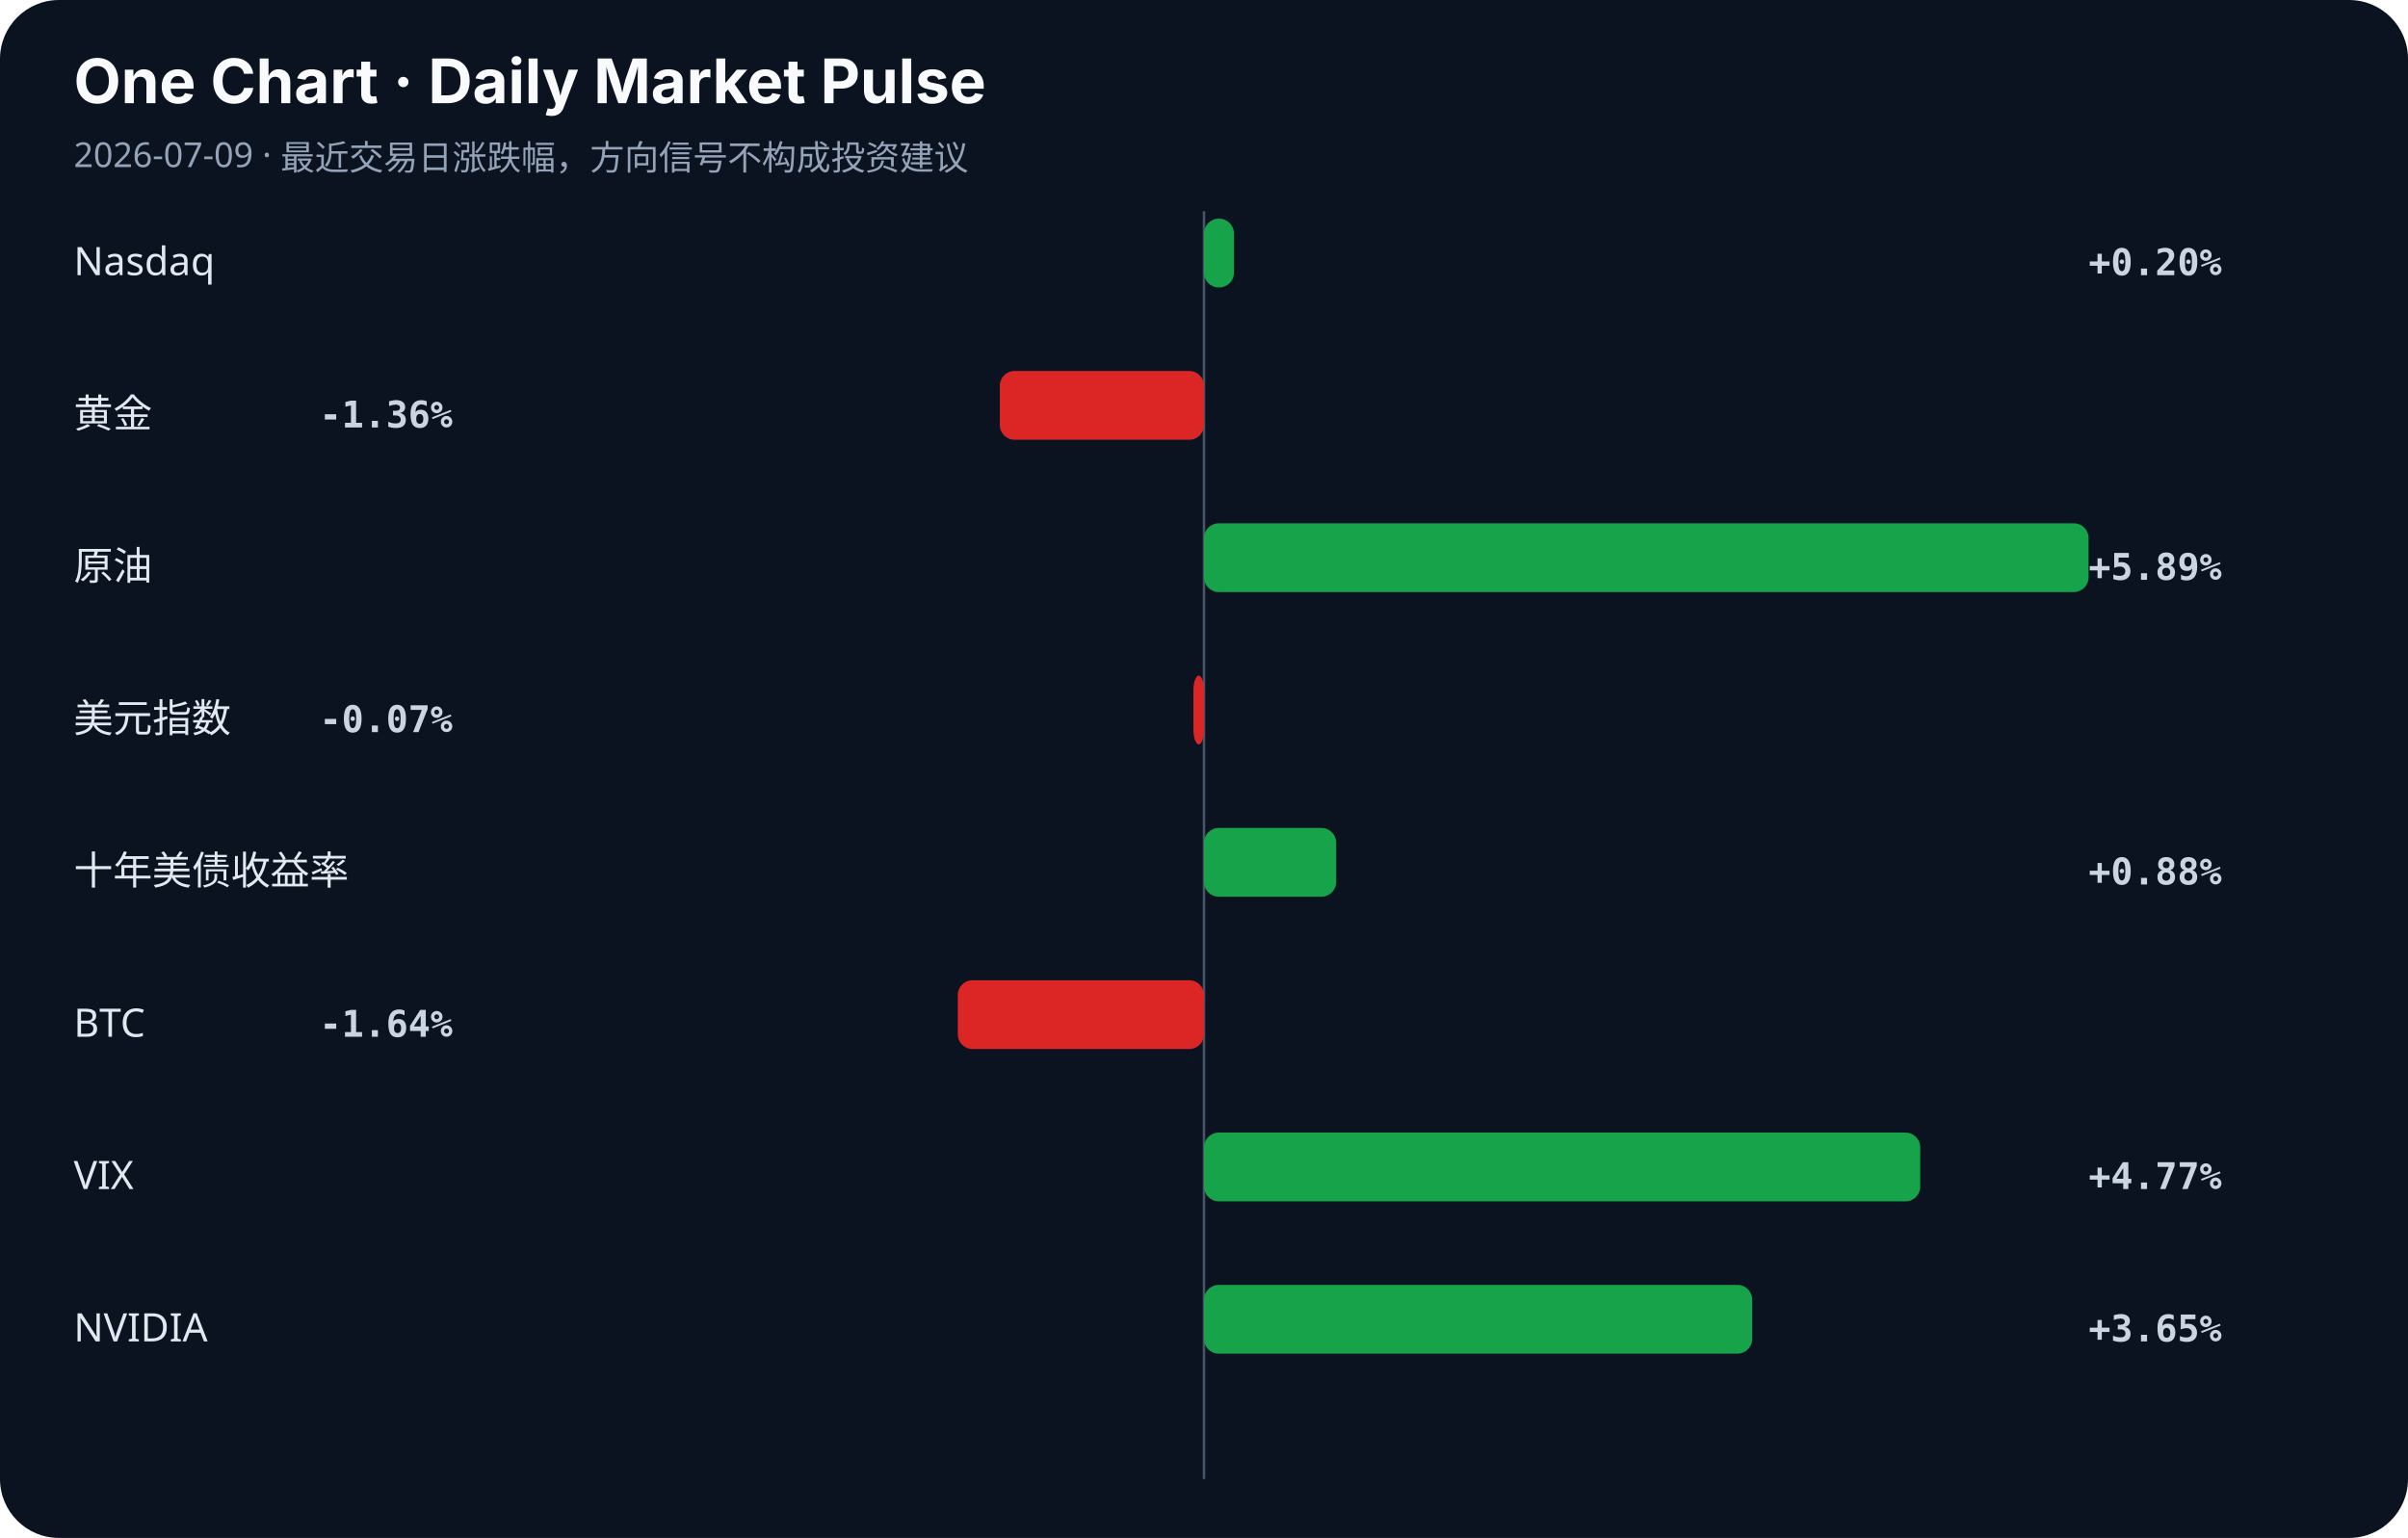
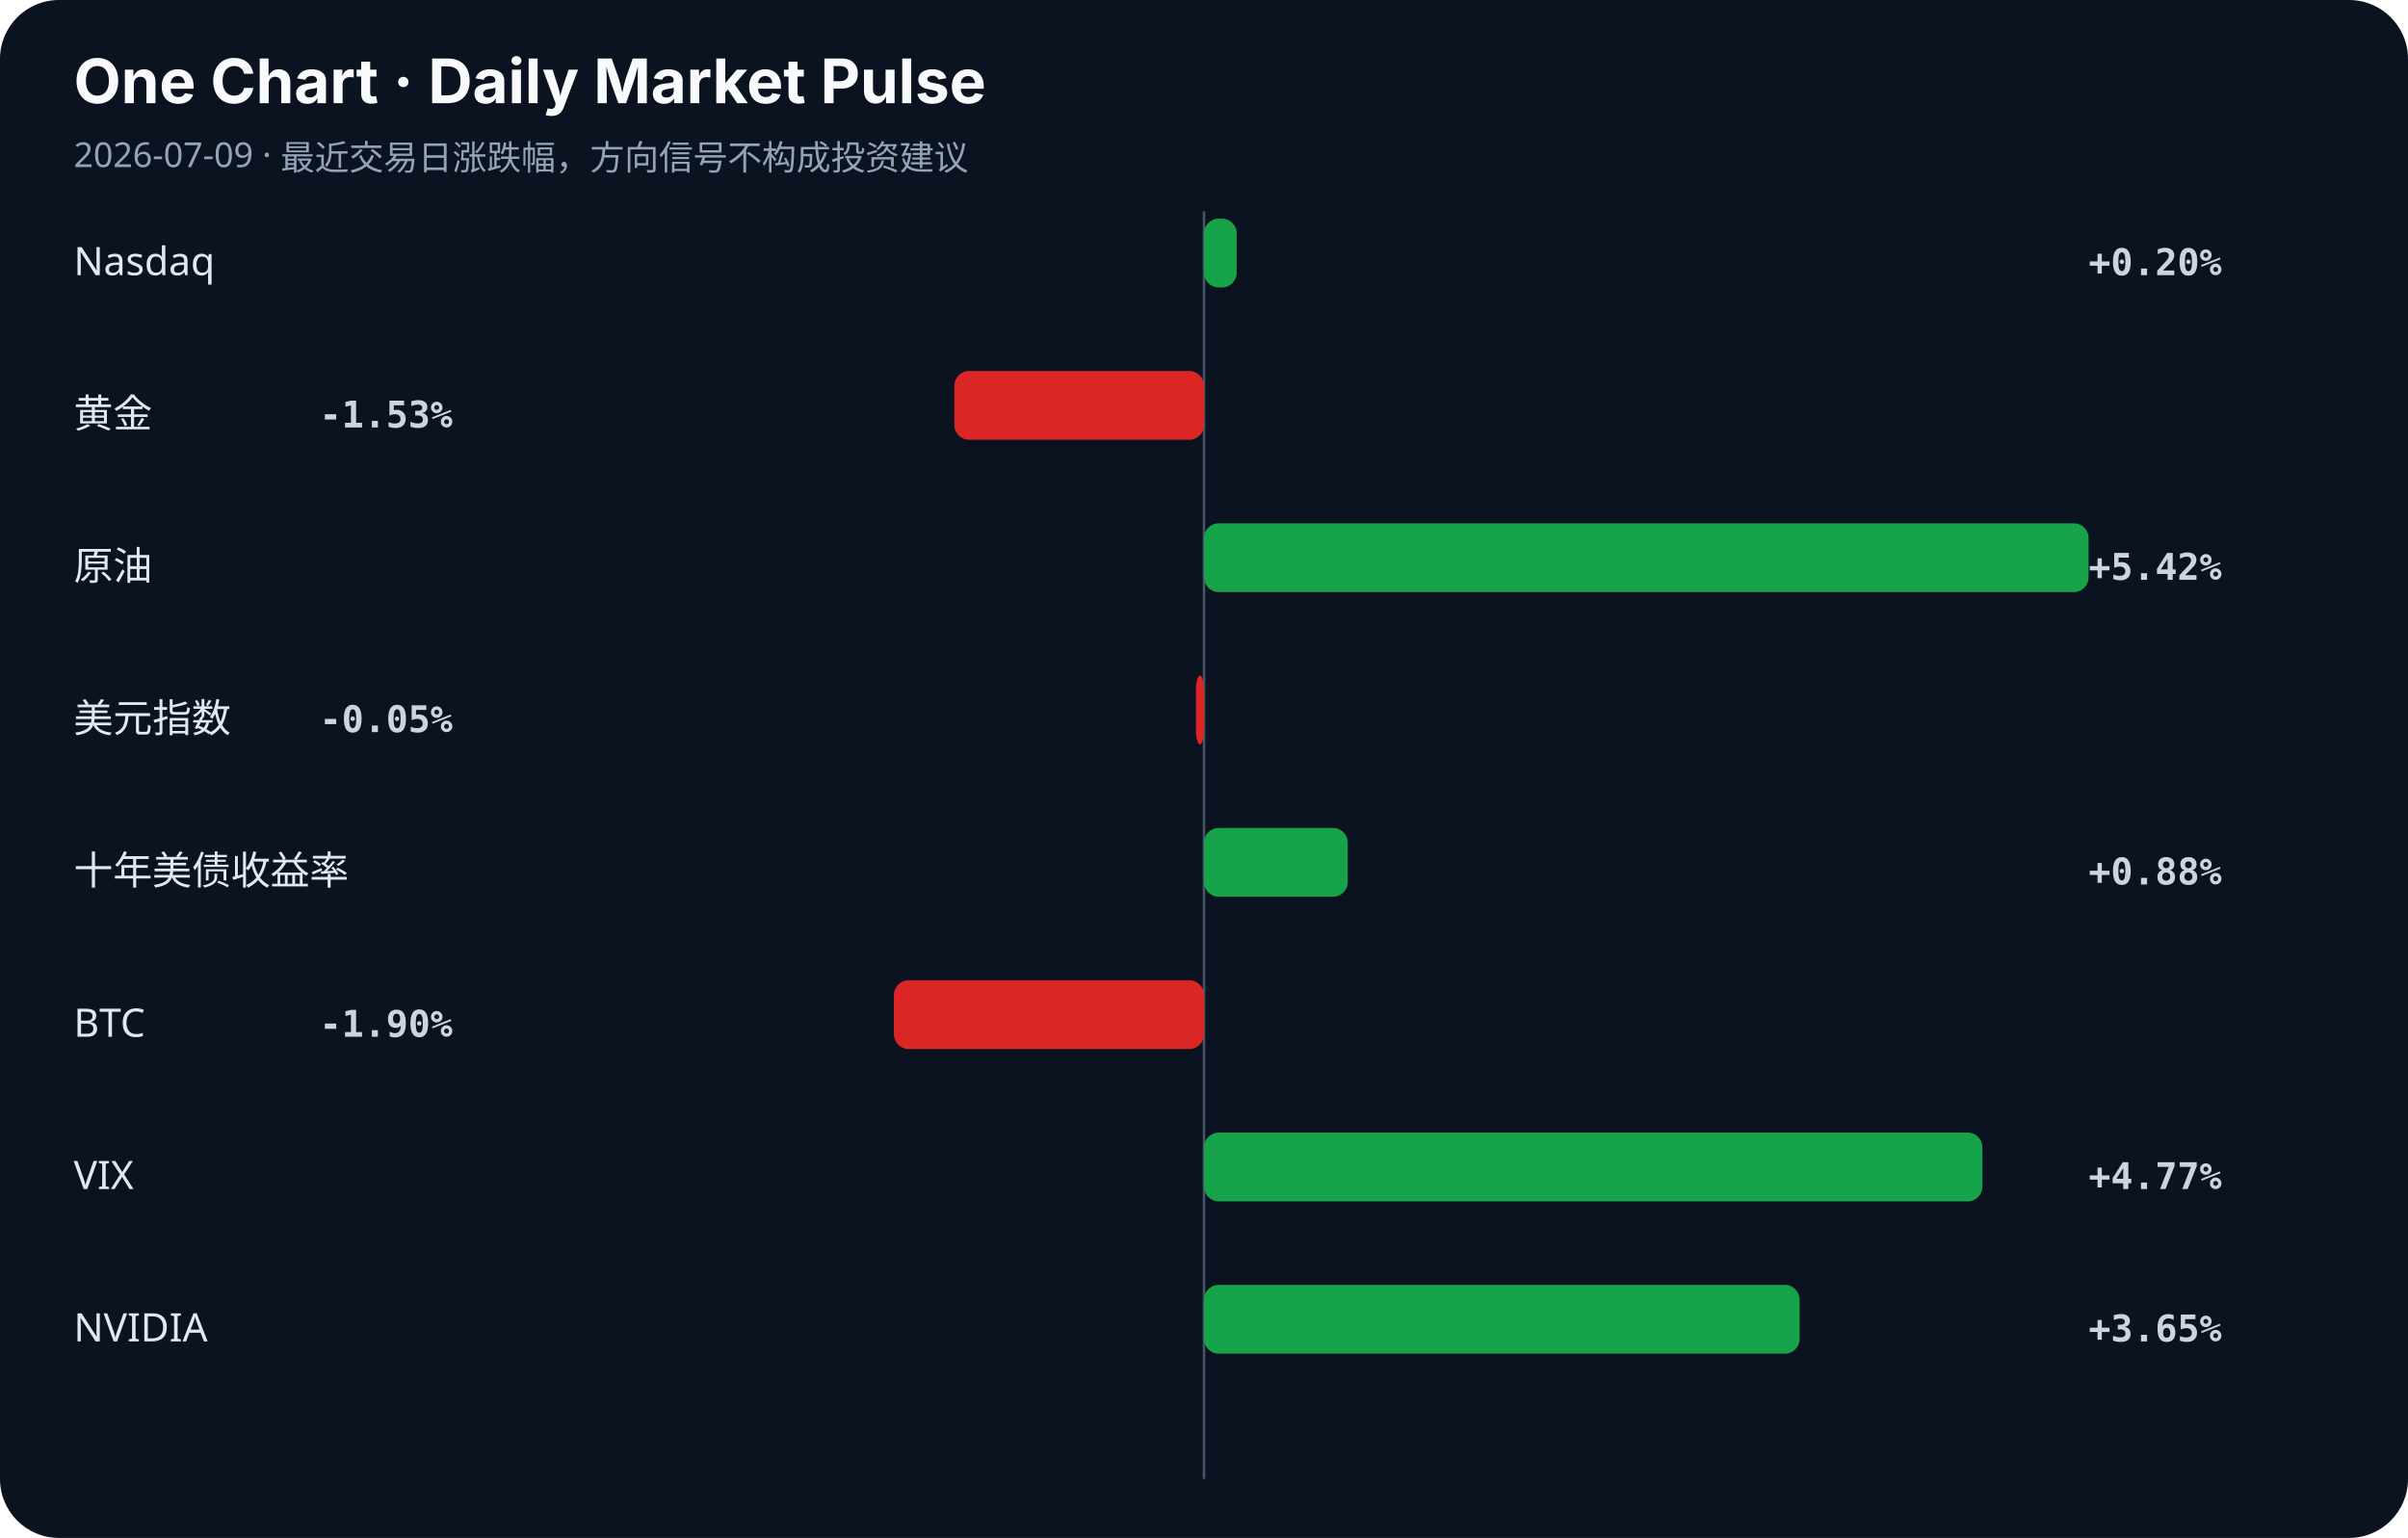
<svg xmlns="http://www.w3.org/2000/svg" width="980" height="626" viewBox="0 0 980 626">
  <rect width="100%" height="100%" rx="24" fill="#0b1220" />
  <style>.title{font:700 25px -apple-system,BlinkMacSystemFont,sans-serif;fill:#f8fafc}.sub{font:14px sans-serif;fill:#94a3b8}.label{font:16px sans-serif;fill:#e2e8f0}.value{font:600 15px monospace;fill:#cbd5e1}.axis{stroke:#475569;stroke-width:1}</style>
  <text x="30" y="42" class="title">One Chart · Daily Market Pulse</text>
  <text x="30" y="68" class="sub">2026-07-09 · 最近交易日涨跌幅，方向信号不构成投资建议</text>
  <line x1="490" y1="86" x2="490" y2="602" class="axis" />
  <text x="30" y="112" class="label">Nasdaq</text>
-   <rect x="490.0" y="89" width="12.2" height="28" rx="6" fill="#16a34a" />
+   <rect x="490.0" y="89" width="13.3" height="28" rx="6" fill="#16a34a" />
  <text x="850" y="112" class="value">+0.20%</text>
  <text x="30" y="174" class="label">黄金</text>
-   <rect x="406.9" y="151" width="83.1" height="28" rx="6" fill="#dc2626" />
-   <text x="130" y="174" class="value">-1.36%</text>
+   <rect x="388.4" y="151" width="101.6" height="28" rx="6" fill="#dc2626" />
+   <text x="130" y="174" class="value">-1.53%</text>
  <text x="30" y="236" class="label">原油</text>
  <rect x="490.0" y="213" width="360.0" height="28" rx="6" fill="#16a34a" />
-   <text x="850" y="236" class="value">+5.89%</text>
+   <text x="850" y="236" class="value">+5.42%</text>
  <text x="30" y="298" class="label">美元指数</text>
-   <rect x="485.7" y="275" width="4.3" height="28" rx="6" fill="#dc2626" />
-   <text x="130" y="298" class="value">-0.07%</text>
+   <rect x="486.7" y="275" width="3.3" height="28" rx="6" fill="#dc2626" />
+   <text x="130" y="298" class="value">-0.05%</text>
  <text x="30" y="360" class="label">十年美债收益率</text>
-   <rect x="490.0" y="337" width="53.8" height="28" rx="6" fill="#16a34a" />
+   <rect x="490.0" y="337" width="58.5" height="28" rx="6" fill="#16a34a" />
  <text x="850" y="360" class="value">+0.88%</text>
  <text x="30" y="422" class="label">BTC</text>
-   <rect x="389.8" y="399" width="100.2" height="28" rx="6" fill="#dc2626" />
-   <text x="130" y="422" class="value">-1.64%</text>
+   <rect x="363.8" y="399" width="126.2" height="28" rx="6" fill="#dc2626" />
+   <text x="130" y="422" class="value">-1.90%</text>
  <text x="30" y="484" class="label">VIX</text>
-   <rect x="490.0" y="461" width="291.5" height="28" rx="6" fill="#16a34a" />
+   <rect x="490.0" y="461" width="316.8" height="28" rx="6" fill="#16a34a" />
  <text x="850" y="484" class="value">+4.77%</text>
  <text x="30" y="546" class="label">NVIDIA</text>
-   <rect x="490.0" y="523" width="223.1" height="28" rx="6" fill="#16a34a" />
+   <rect x="490.0" y="523" width="242.4" height="28" rx="6" fill="#16a34a" />
  <text x="850" y="546" class="value">+3.65%</text>
</svg>
